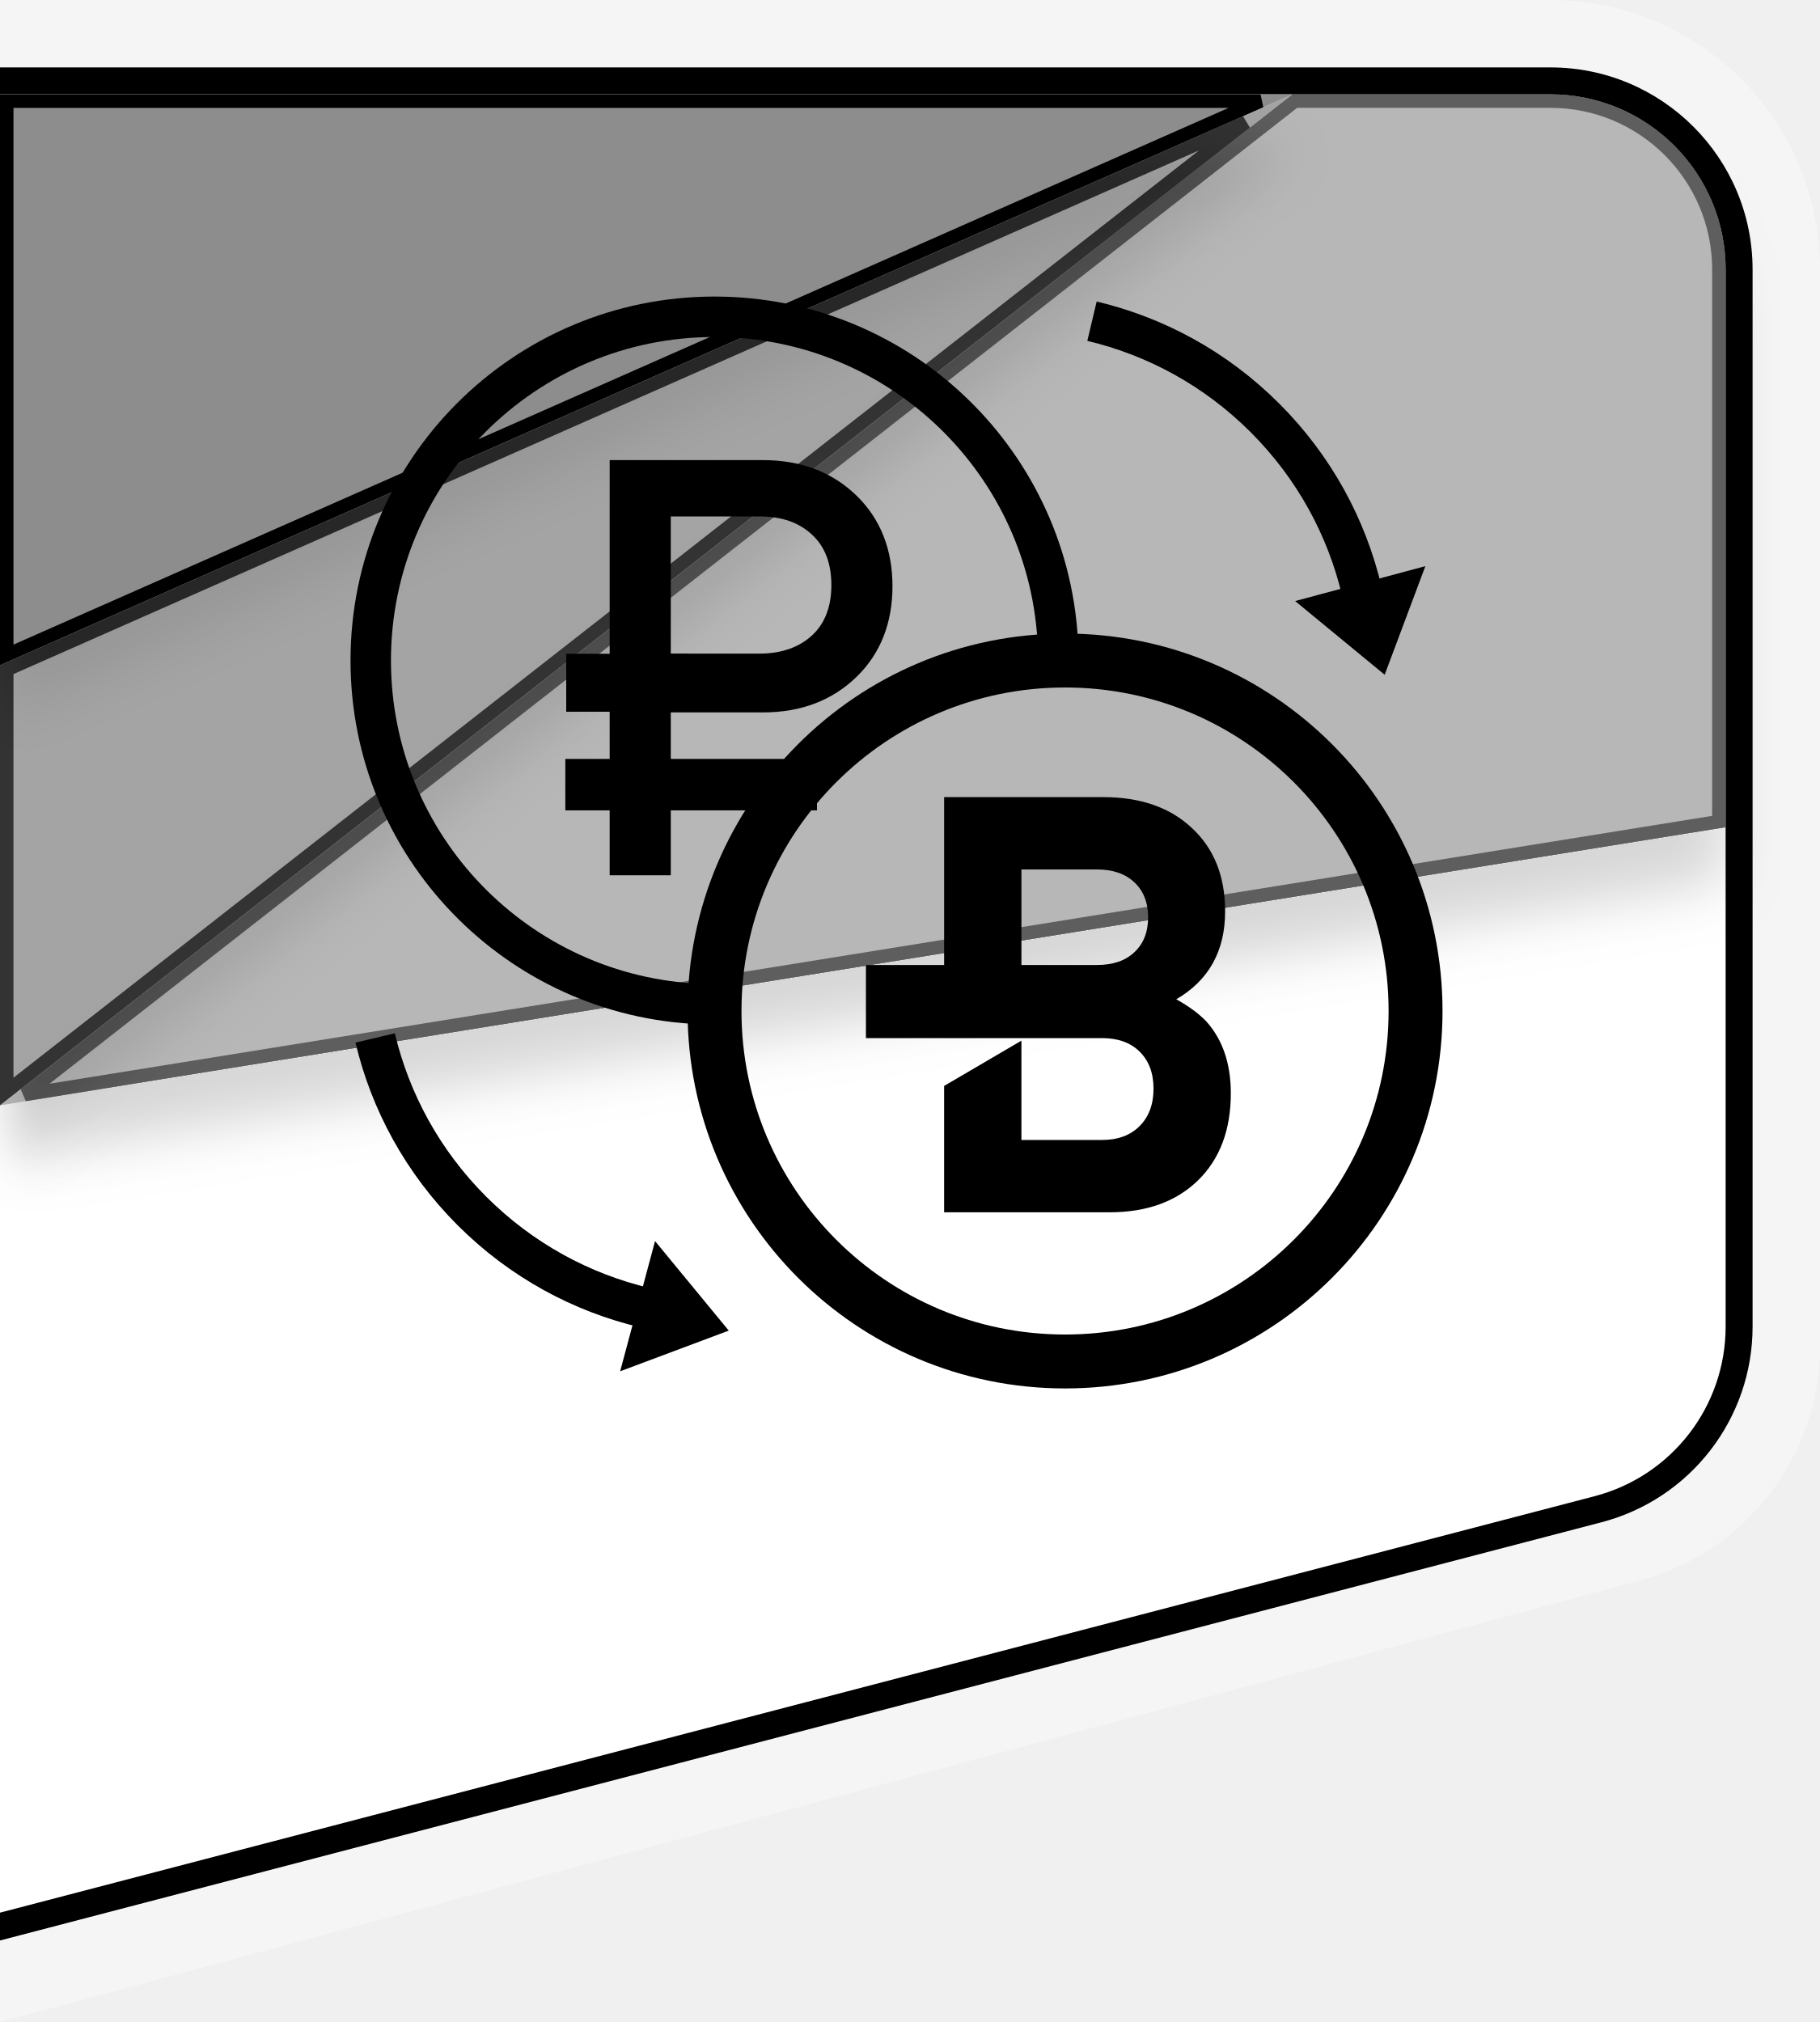
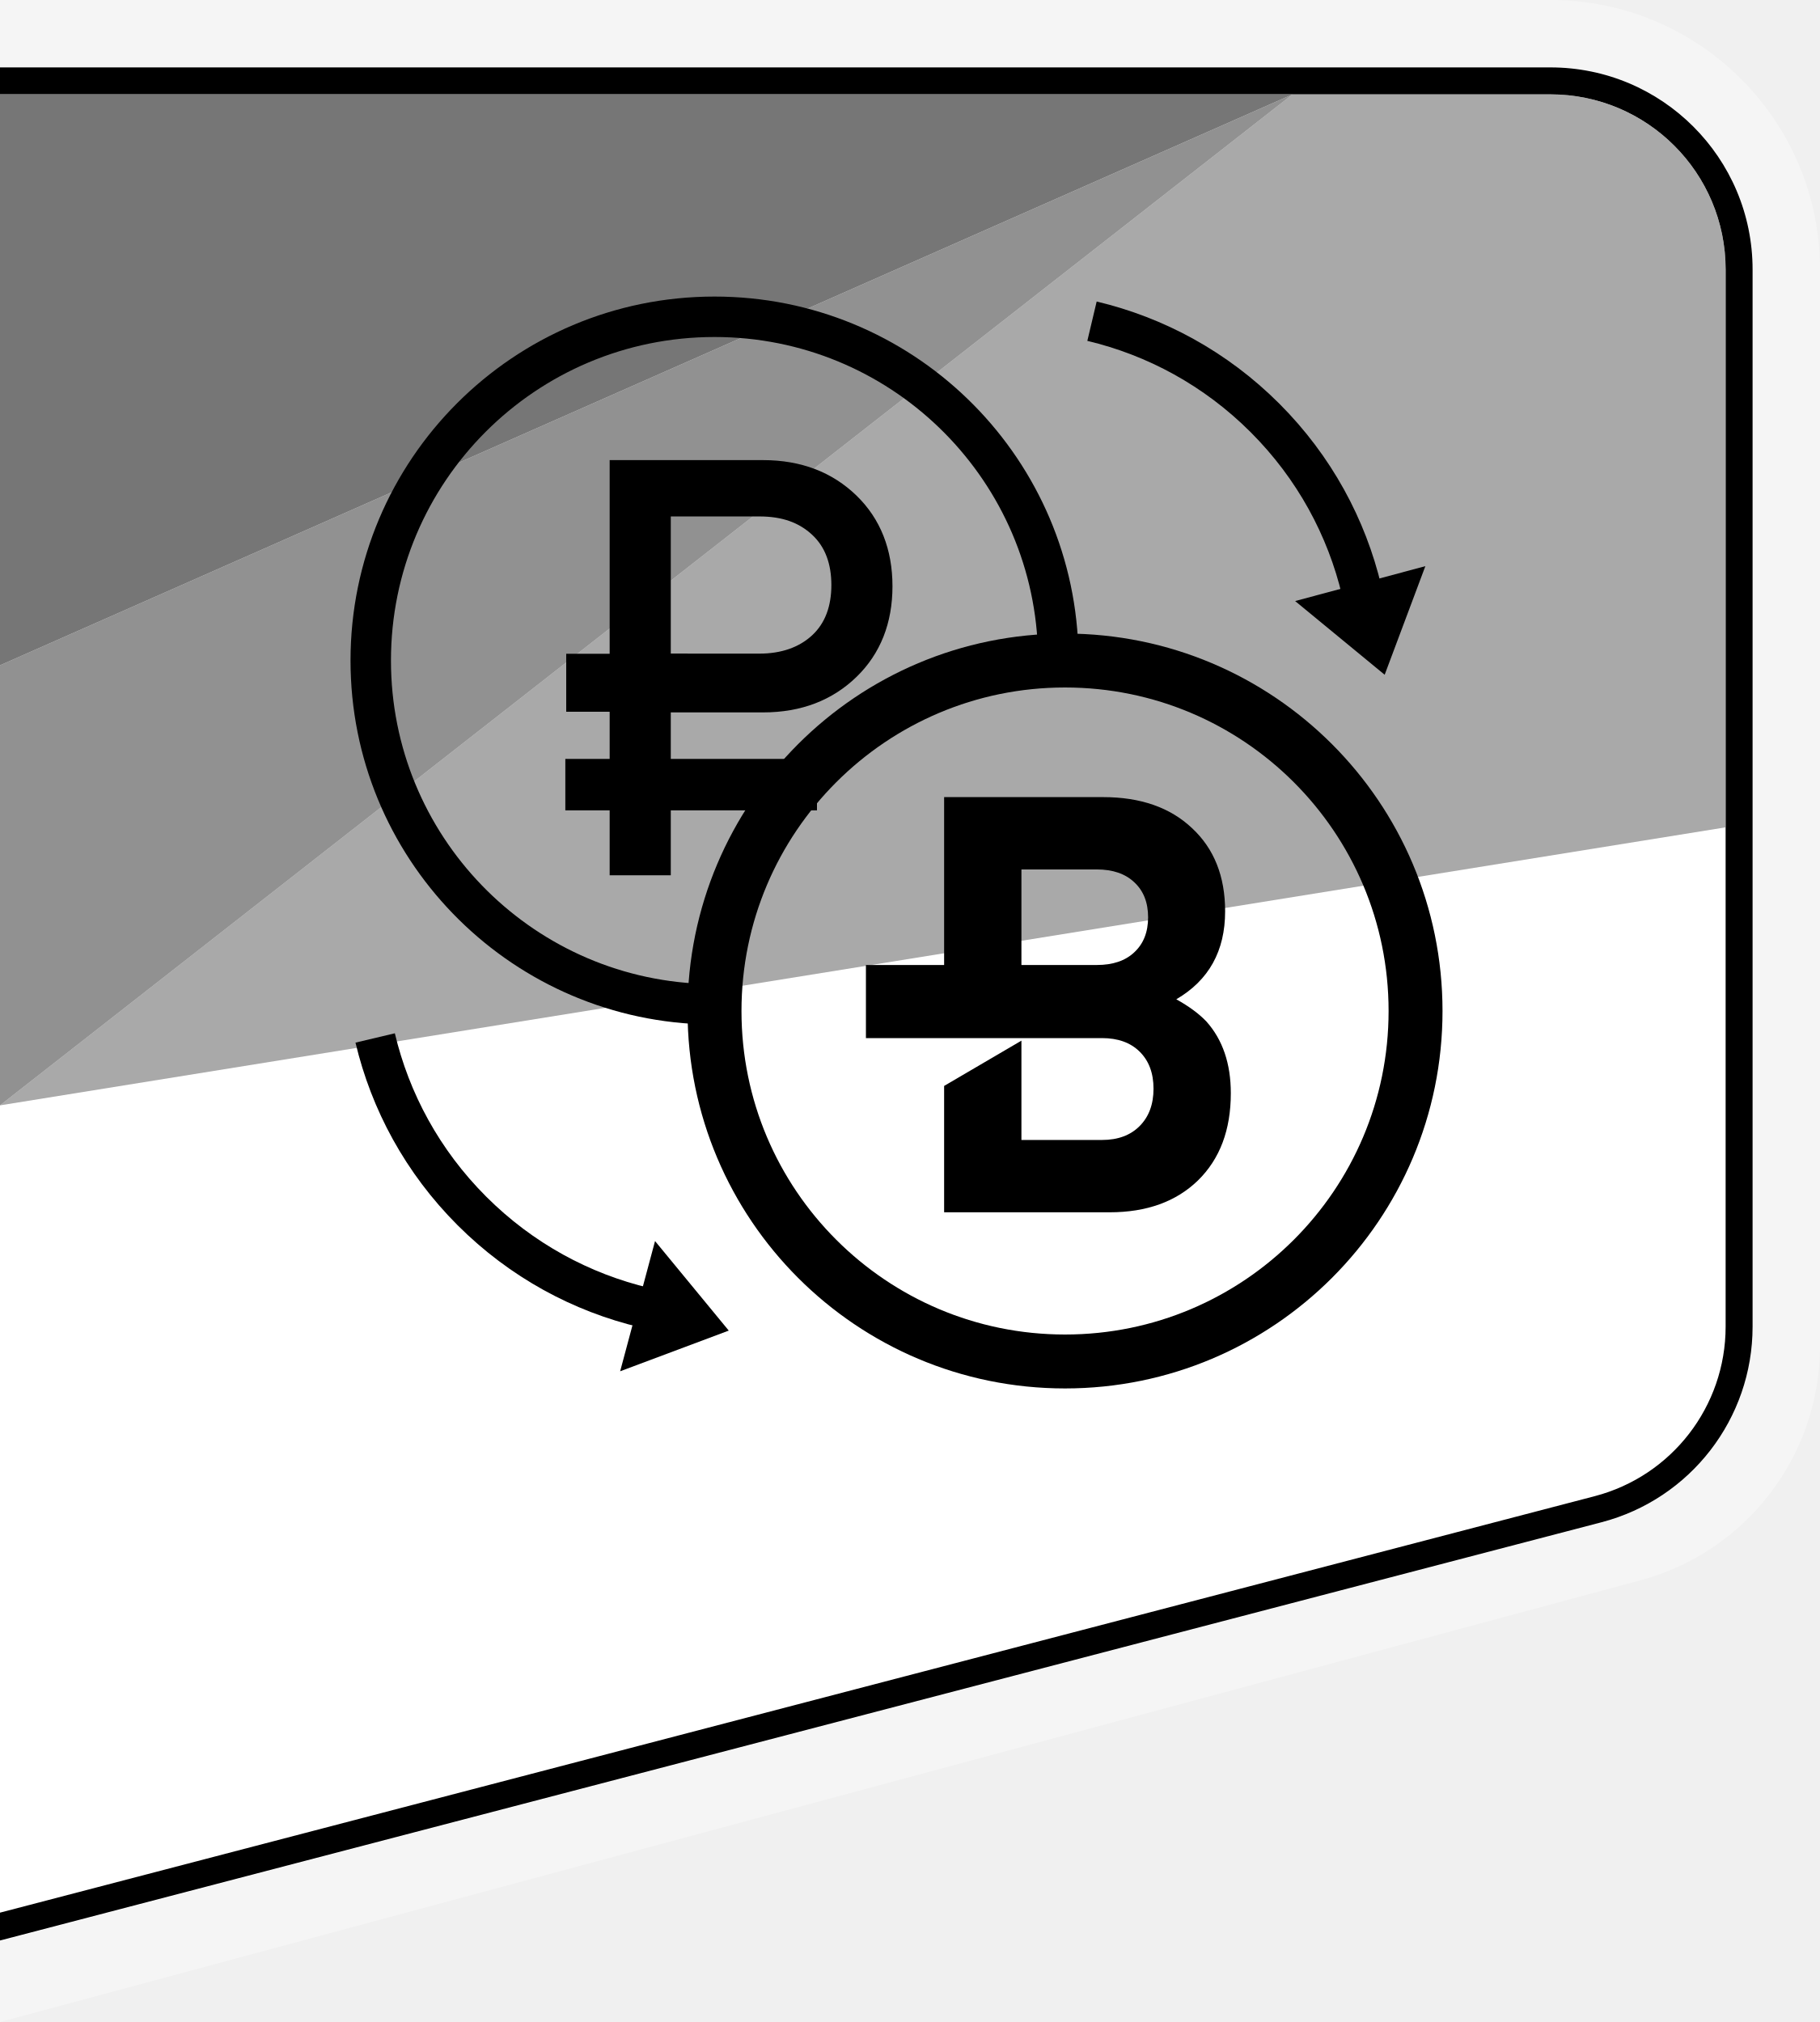
<svg xmlns="http://www.w3.org/2000/svg" width="135" height="150" viewBox="0 0 135 150" fill="none">
  <path opacity="0.35" d="M0 0H115C126.046 0 135 8.954 135 20V99.851C135 107.99 129.539 115.116 121.681 117.232L0 150V0Z" fill="white" />
  <path d="M0 5H115C123.284 5 130 11.716 130 20V98.418C130 105.241 125.396 111.204 118.795 112.93L0 144V5Z" fill="white" />
  <path fill-rule="evenodd" clip-rule="evenodd" d="M0 143.955L118.791 112.928C125.394 111.203 130 105.239 130 98.415V20C130 11.716 123.284 5 115 5H0V7H115C122.18 7 128 12.82 128 20V98.415C128 104.329 124.008 109.498 118.285 110.993L0 141.888V143.955Z" fill="black" />
-   <g filter="url(#filter0_d_7211_1885)">
-     <path d="M95.874 7.002L0 7.002L1.85131e-06 49.355L95.874 7.002Z" fill="#8D8D8D" />
-     <path d="M0.5 48.587L93.505 7.502L0.5 7.502L0.5 48.587Z" stroke="black" />
-   </g>
-   <g opacity="0.8" filter="url(#filter1_d_7211_1885)">
-     <path d="M3.27835e-06 82L95.875 7L1.85131e-06 49.353L3.27835e-06 82Z" fill="#8D8D8D" />
-     <path d="M0.5 49.679L0.5 80.974L92.406 9.079L0.5 49.679Z" stroke="black" />
-   </g>
-   <g opacity="0.63" filter="url(#filter2_d_7211_1885)">
-     <path d="M128 61.375L128 20C128 12.82 122.18 7 115 7L95.875 7L3.27835e-06 82L128 61.375Z" fill="#8D8D8D" />
-     <path d="M1.837 81.198L127.5 60.949L127.5 20C127.5 13.096 121.904 7.5 115 7.5L96.047 7.5L1.837 81.198Z" stroke="black" />
-   </g>
+   <path d="M95.874 7.002L0 7.002L1.85131e-06 49.355L95.874 7.002Z" fill="#767676" />
+   <path opacity="0.8" d="M3.27835e-06 82L95.875 7L1.85131e-06 49.353L3.27835e-06 82Z" fill="#767676" />
+   <path opacity="0.63" d="M128 61.375L128 20C128 12.82 122.18 7 115 7L95.875 7L3.27835e-06 82L128 61.375Z" fill="#767676" />
  <circle cx="79" cy="75" r="26" stroke="black" stroke-width="4" />
  <path fill-rule="evenodd" clip-rule="evenodd" d="M76.983 48.074C76.496 35.248 65.945 25 53 25C39.745 25 29 35.745 29 49C29 61.945 39.248 72.496 52.074 72.983C52.025 73.649 52 74.321 52 75C52 75.329 52.006 75.656 52.017 75.983C37.561 75.465 26 63.583 26 49C26 34.088 38.088 22 53 22C67.583 22 79.465 33.561 79.983 48.017C79.656 48.006 79.329 48 79 48C78.321 48 77.649 48.025 76.983 48.074Z" fill="black" />
  <path d="M101.01 43.839C99.894 39.136 97.502 34.674 93.833 31.005C90.165 27.336 85.703 24.944 81 23.828" stroke="black" stroke-width="3" />
  <path d="M102.709 50.056L96.067 44.588L105.727 42L102.709 50.056Z" fill="black" />
  <path d="M47.839 97.01C43.136 95.894 38.674 93.502 35.005 89.833C31.336 86.165 28.944 81.703 27.828 77" stroke="black" stroke-width="3" />
-   <path d="M54.056 98.71L48.588 92.068L46 101.728L54.056 98.71Z" fill="black" />
+   <path d="M54.056 98.709L48.588 92.067L46 101.727L54.056 98.709Z" fill="black" />
  <path fill-rule="evenodd" clip-rule="evenodd" d="M70.031 89.933V80.559L75.765 77.2V84.567H81.74C82.921 84.567 83.853 84.222 84.537 83.532C85.221 82.842 85.563 81.919 85.563 80.765C85.563 79.61 85.221 78.694 84.537 78.018C83.853 77.342 82.921 77.01 81.74 77.01H75.765H64.231V71.587H70.031V59.133H81.821C84.597 59.133 86.797 59.9 88.42 61.435C90.056 62.956 90.875 65.013 90.875 67.604C90.875 70.547 89.667 72.723 87.253 74.131C88.192 74.653 88.936 75.202 89.486 75.779C90.694 77.131 91.297 78.906 91.297 81.103C91.297 83.821 90.486 85.975 88.863 87.567C87.24 89.144 85.053 89.933 82.304 89.933H70.031ZM75.765 71.587H81.358C82.538 71.587 83.464 71.28 84.135 70.646C84.819 70.012 85.161 69.146 85.161 68.047C85.161 66.949 84.819 66.083 84.135 65.449C83.464 64.815 82.538 64.499 81.358 64.499H75.765V71.587Z" fill="black" />
  <path d="M56.6 52.849C59.445 52.849 61.756 51.941 63.534 50.214C65.311 48.488 66.2 46.217 66.2 43.491C66.2 40.765 65.311 38.494 63.534 36.768C61.756 35.041 59.445 34.133 56.6 34.133H45.222V56.301H41.934V60.117H45.222V64.933H49.756V60.117H60.6V56.301H49.756V52.849H56.6ZM49.756 38.312H56.334C58.023 38.312 59.267 38.766 60.245 39.675C61.222 40.584 61.667 41.855 61.667 43.4C61.667 44.945 61.222 46.217 60.245 47.125C59.267 48.034 57.934 48.488 56.334 48.488H49.756V38.312Z" fill="black" />
  <rect x="42" y="48.5" width="9" height="4.3" fill="black" />
-   <defs>
-     <filter id="filter0_d_7211_1885" x="-4" y="7.002" width="103.875" height="50.352" filterUnits="userSpaceOnUse" color-interpolation-filters="sRGB">
-       <feFlood flood-opacity="0" result="BackgroundImageFix" />
-       <feColorMatrix in="SourceAlpha" type="matrix" values="0 0 0 0 0 0 0 0 0 0 0 0 0 0 0 0 0 0 127 0" result="hardAlpha" />
-       <feOffset dy="4" />
-       <feGaussianBlur stdDeviation="2" />
-       <feComposite in2="hardAlpha" operator="out" />
-       <feColorMatrix type="matrix" values="0 0 0 0 0 0 0 0 0 0 0 0 0 0 0 0 0 0 0.25 0" />
-       <feBlend mode="normal" in2="BackgroundImageFix" result="effect1_dropShadow_7211_1885" />
-       <feBlend mode="normal" in="SourceGraphic" in2="effect1_dropShadow_7211_1885" result="shape" />
-     </filter>
-     <filter id="filter1_d_7211_1885" x="-4" y="7" width="103.875" height="83" filterUnits="userSpaceOnUse" color-interpolation-filters="sRGB">
-       <feFlood flood-opacity="0" result="BackgroundImageFix" />
-       <feColorMatrix in="SourceAlpha" type="matrix" values="0 0 0 0 0 0 0 0 0 0 0 0 0 0 0 0 0 0 127 0" result="hardAlpha" />
-       <feOffset dy="4" />
-       <feGaussianBlur stdDeviation="2" />
-       <feComposite in2="hardAlpha" operator="out" />
-       <feColorMatrix type="matrix" values="0 0 0 0 0 0 0 0 0 0 0 0 0 0 0 0 0 0 0.25 0" />
-       <feBlend mode="normal" in2="BackgroundImageFix" result="effect1_dropShadow_7211_1885" />
-       <feBlend mode="normal" in="SourceGraphic" in2="effect1_dropShadow_7211_1885" result="shape" />
-     </filter>
-     <filter id="filter2_d_7211_1885" x="-4" y="7" width="136" height="83" filterUnits="userSpaceOnUse" color-interpolation-filters="sRGB">
-       <feFlood flood-opacity="0" result="BackgroundImageFix" />
-       <feColorMatrix in="SourceAlpha" type="matrix" values="0 0 0 0 0 0 0 0 0 0 0 0 0 0 0 0 0 0 127 0" result="hardAlpha" />
-       <feOffset dy="4" />
-       <feGaussianBlur stdDeviation="2" />
-       <feComposite in2="hardAlpha" operator="out" />
-       <feColorMatrix type="matrix" values="0 0 0 0 0 0 0 0 0 0 0 0 0 0 0 0 0 0 0.25 0" />
-       <feBlend mode="normal" in2="BackgroundImageFix" result="effect1_dropShadow_7211_1885" />
-       <feBlend mode="normal" in="SourceGraphic" in2="effect1_dropShadow_7211_1885" result="shape" />
-     </filter>
-   </defs>
</svg>
